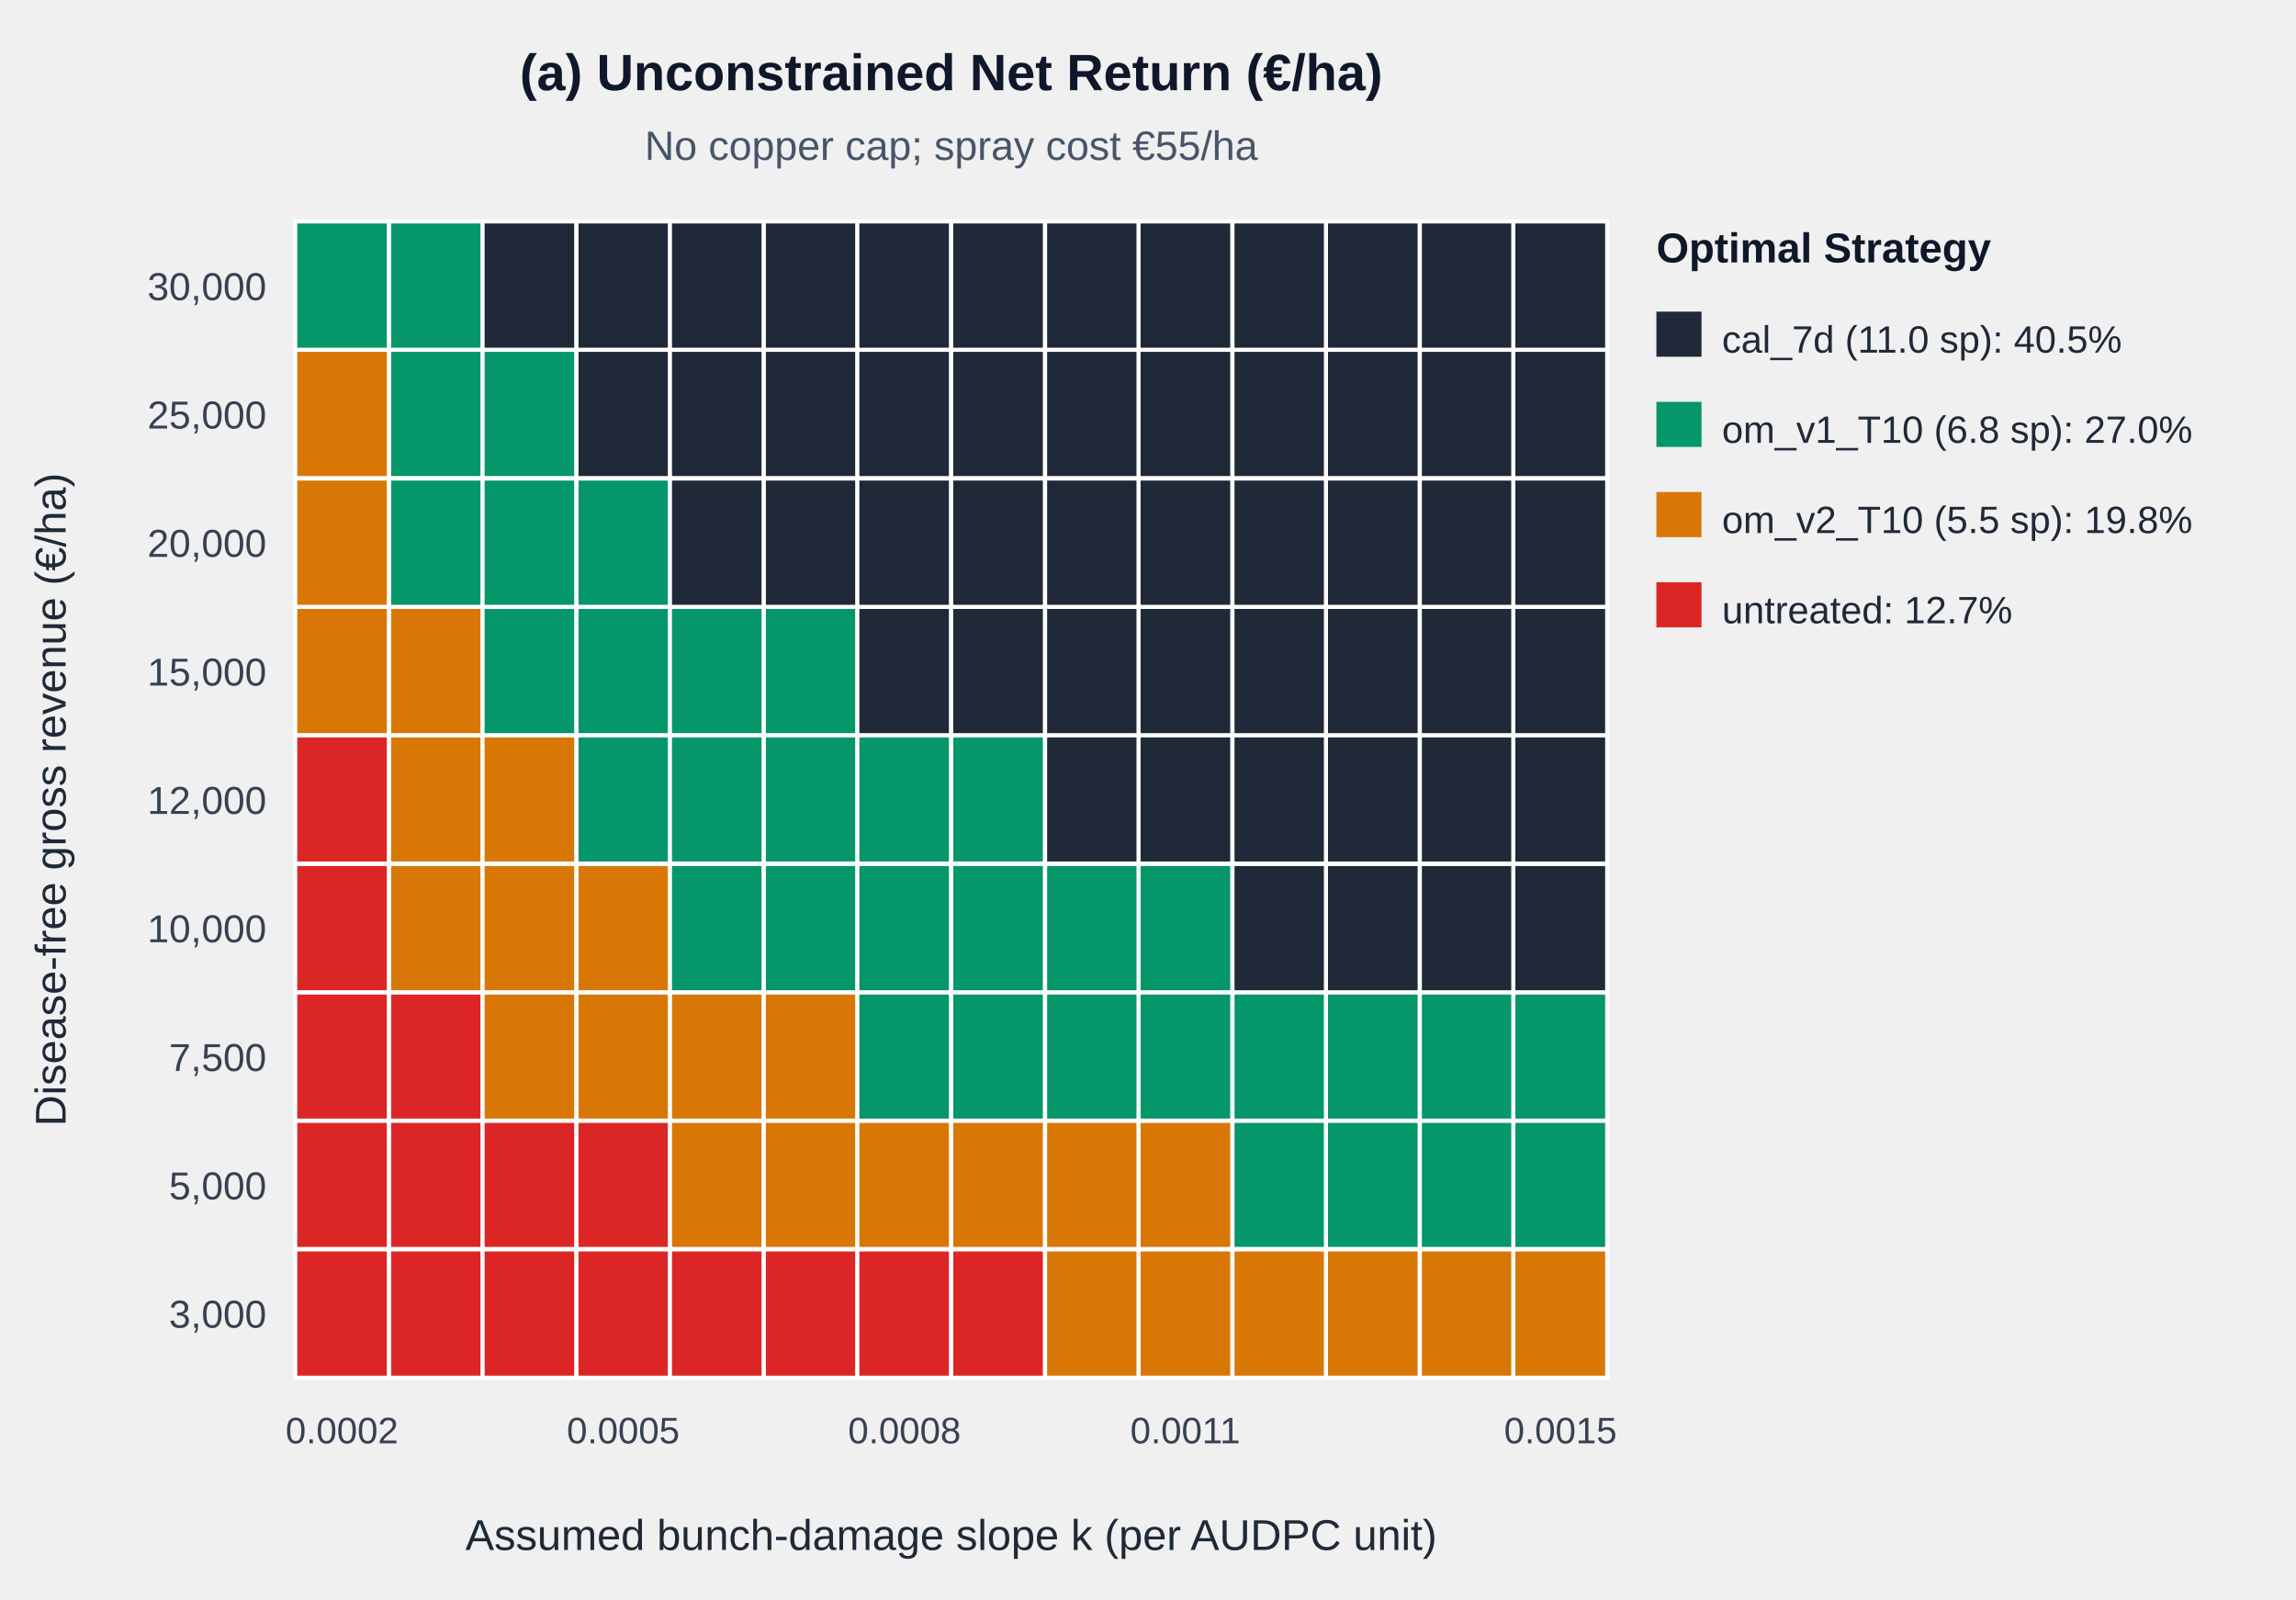
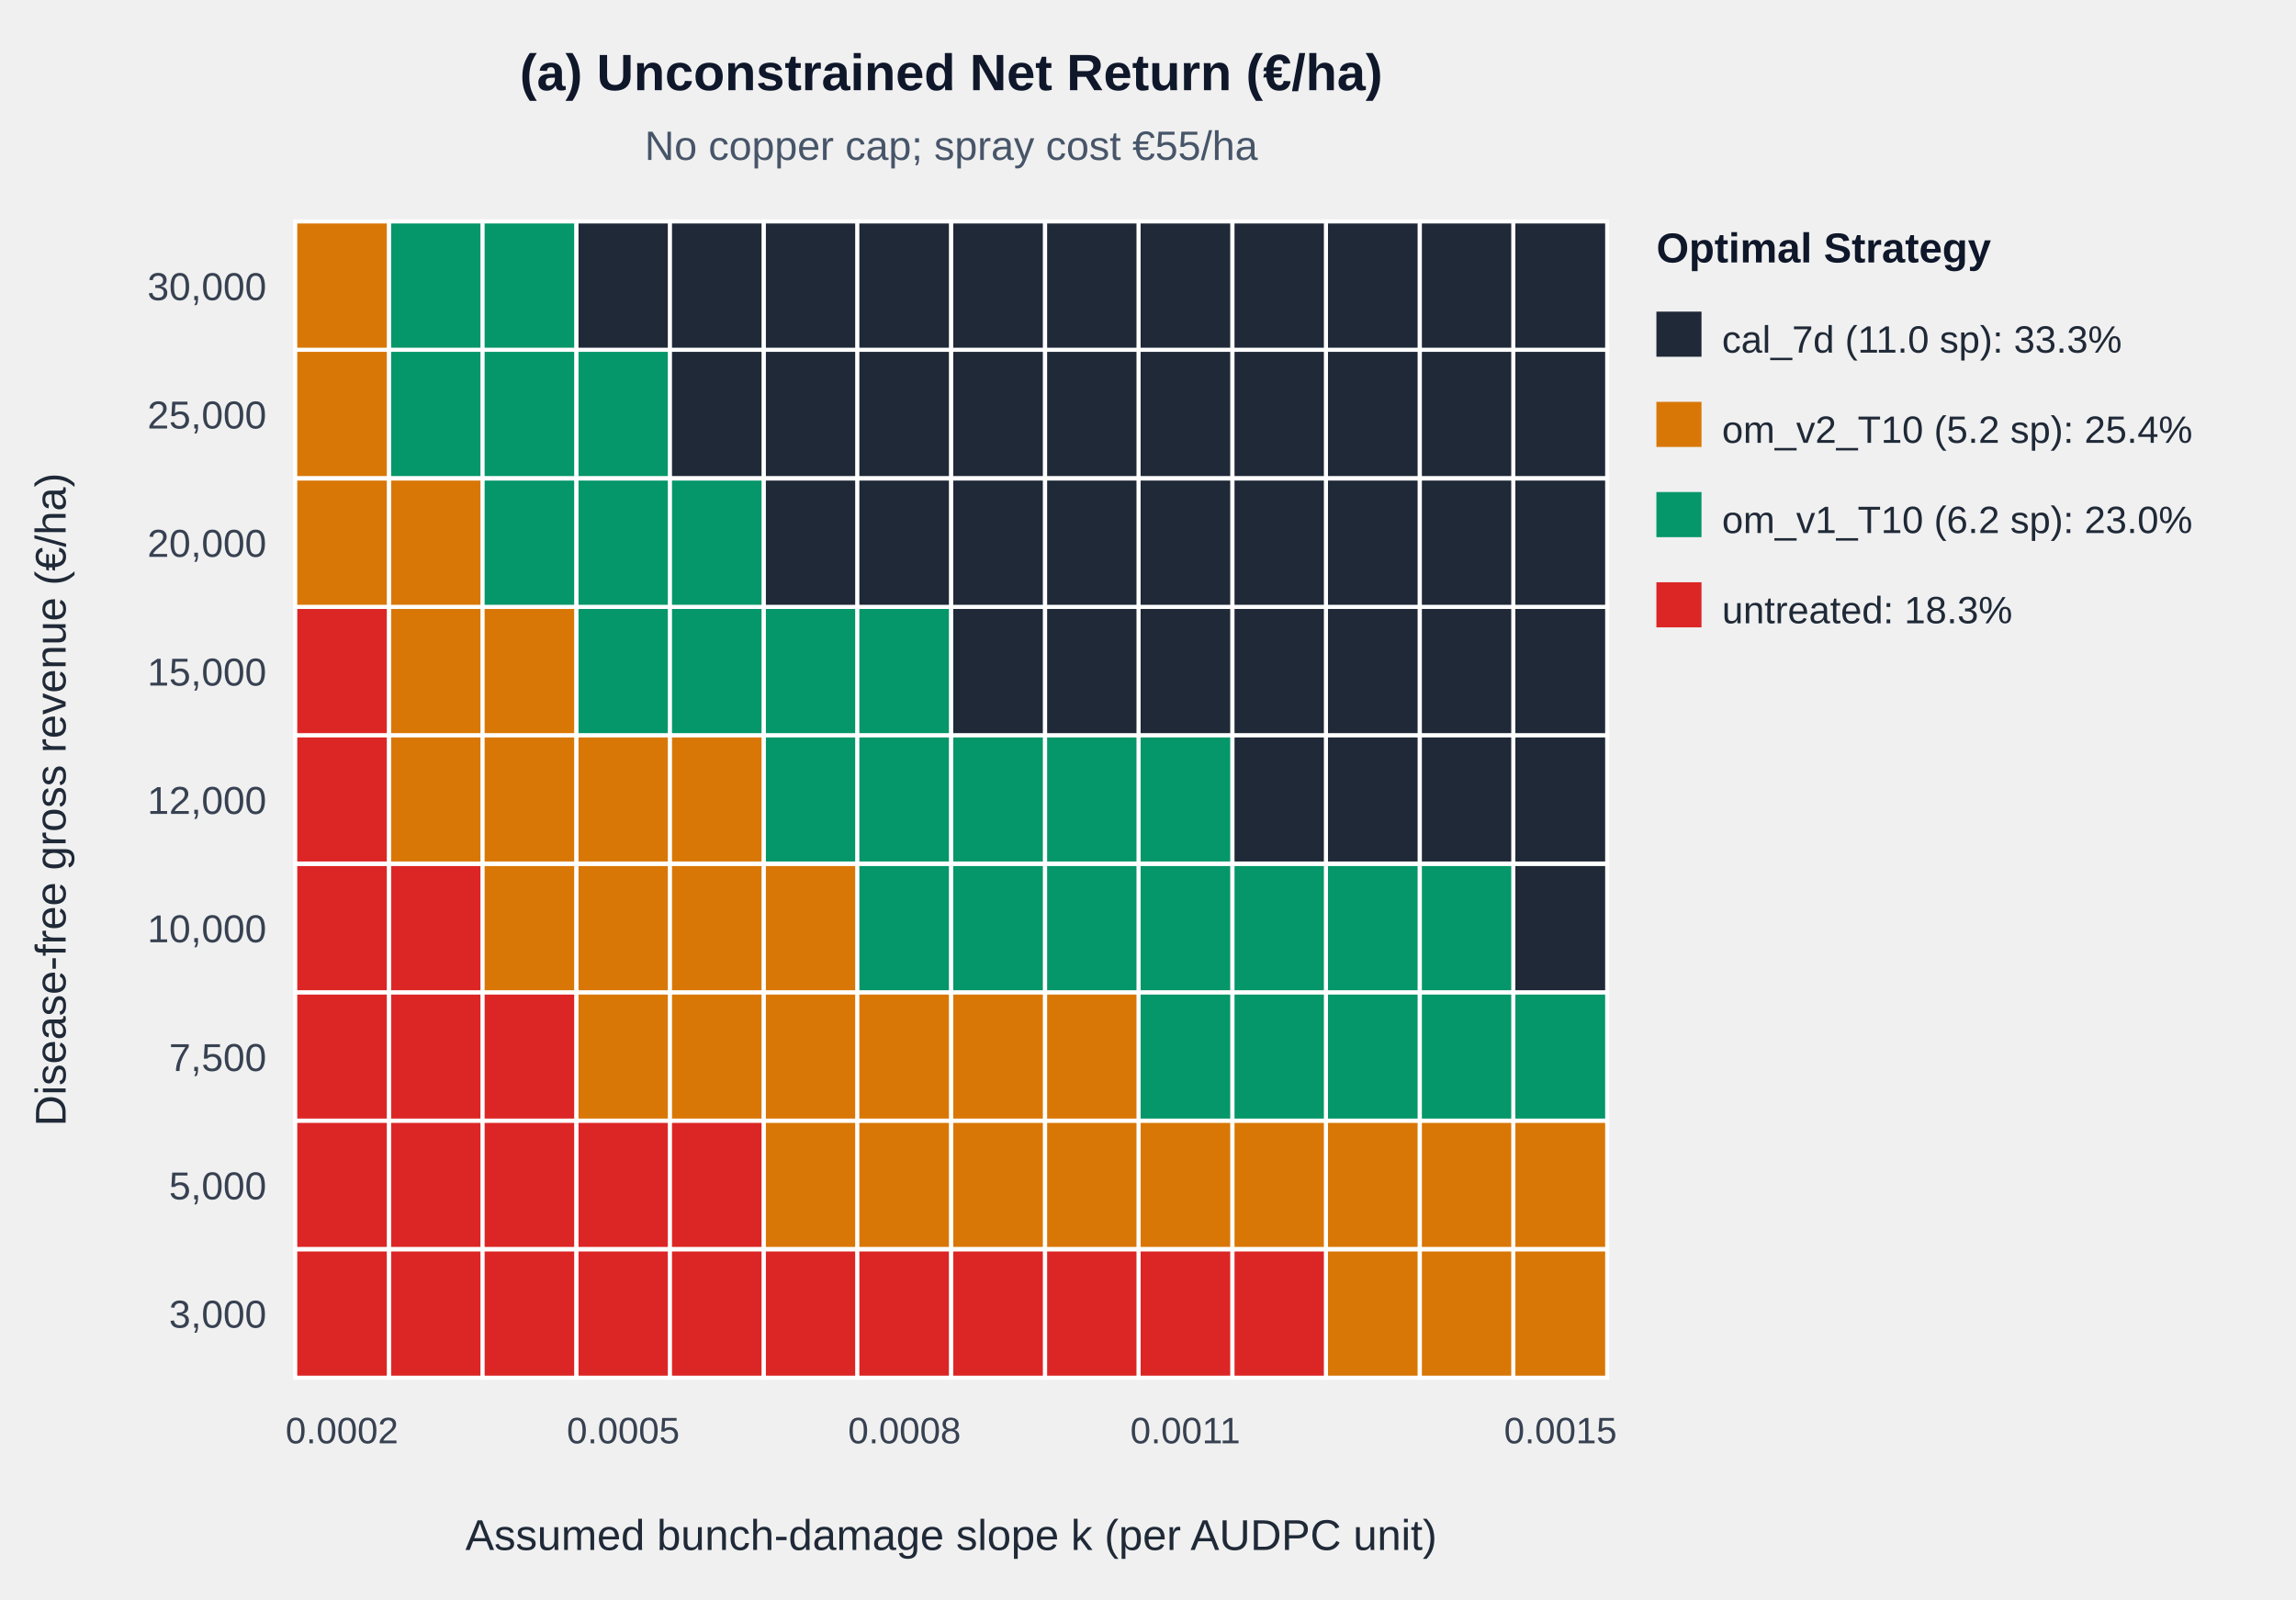
<svg xmlns="http://www.w3.org/2000/svg" viewBox="0 0 560 390" width="560" height="390" style="font-family:Segoe UI,Arial,sans-serif;background:#ffffff">
  <text x="232.0" y="22" text-anchor="middle" font-size="12.5" font-weight="700" fill="#0f172a">(a) Unconstrained Net Return (€/ha)</text>
  <text x="232.0" y="39" text-anchor="middle" font-size="10" fill="#475569">No copper cap; spray cost €55/ha</text>
  <text x="232.0" y="378" text-anchor="middle" font-size="10.5" fill="#1f2937">Assumed bunch-damage slope k (per AUDPC unit)</text>
  <text x="16" y="195.0" text-anchor="middle" font-size="10.5" fill="#1f2937" transform="rotate(-90 16 195.0)">Disease-free gross revenue (€/ha)</text>
  <text x="65" y="323.8" text-anchor="end" font-size="9.5" fill="#374151">3,000</text>
  <rect x="72.0" y="304.7" width="22.9" height="31.3" fill="#dc2626" stroke="#ffffff" stroke-width="1" />
  <rect x="94.9" y="304.7" width="22.9" height="31.3" fill="#dc2626" stroke="#ffffff" stroke-width="1" />
  <rect x="117.7" y="304.7" width="22.9" height="31.3" fill="#dc2626" stroke="#ffffff" stroke-width="1" />
  <rect x="140.6" y="304.7" width="22.9" height="31.3" fill="#dc2626" stroke="#ffffff" stroke-width="1" />
  <rect x="163.4" y="304.7" width="22.9" height="31.3" fill="#dc2626" stroke="#ffffff" stroke-width="1" />
  <rect x="186.3" y="304.7" width="22.9" height="31.3" fill="#dc2626" stroke="#ffffff" stroke-width="1" />
  <rect x="209.1" y="304.7" width="22.9" height="31.3" fill="#dc2626" stroke="#ffffff" stroke-width="1" />
  <rect x="232.0" y="304.7" width="22.9" height="31.3" fill="#dc2626" stroke="#ffffff" stroke-width="1" />
-   <rect x="254.9" y="304.7" width="22.9" height="31.3" fill="#d97706" stroke="#ffffff" stroke-width="1" />
-   <rect x="277.7" y="304.7" width="22.9" height="31.3" fill="#d97706" stroke="#ffffff" stroke-width="1" />
-   <rect x="300.6" y="304.7" width="22.9" height="31.3" fill="#d97706" stroke="#ffffff" stroke-width="1" />
+   <rect x="254.9" y="304.7" width="22.9" height="31.3" fill="#dc2626" stroke="#ffffff" stroke-width="1" />
+   <rect x="277.7" y="304.7" width="22.9" height="31.3" fill="#dc2626" stroke="#ffffff" stroke-width="1" />
+   <rect x="300.6" y="304.7" width="22.9" height="31.3" fill="#dc2626" stroke="#ffffff" stroke-width="1" />
  <rect x="323.4" y="304.7" width="22.9" height="31.3" fill="#d97706" stroke="#ffffff" stroke-width="1" />
  <rect x="346.3" y="304.7" width="22.9" height="31.3" fill="#d97706" stroke="#ffffff" stroke-width="1" />
  <rect x="369.1" y="304.7" width="22.9" height="31.3" fill="#d97706" stroke="#ffffff" stroke-width="1" />
  <text x="65" y="292.5" text-anchor="end" font-size="9.5" fill="#374151">5,000</text>
  <rect x="72.0" y="273.3" width="22.9" height="31.3" fill="#dc2626" stroke="#ffffff" stroke-width="1" />
  <rect x="94.9" y="273.3" width="22.9" height="31.3" fill="#dc2626" stroke="#ffffff" stroke-width="1" />
  <rect x="117.7" y="273.3" width="22.9" height="31.3" fill="#dc2626" stroke="#ffffff" stroke-width="1" />
  <rect x="140.6" y="273.3" width="22.9" height="31.3" fill="#dc2626" stroke="#ffffff" stroke-width="1" />
-   <rect x="163.4" y="273.3" width="22.9" height="31.3" fill="#d97706" stroke="#ffffff" stroke-width="1" />
+   <rect x="163.4" y="273.3" width="22.9" height="31.3" fill="#dc2626" stroke="#ffffff" stroke-width="1" />
  <rect x="186.3" y="273.3" width="22.9" height="31.3" fill="#d97706" stroke="#ffffff" stroke-width="1" />
  <rect x="209.1" y="273.3" width="22.9" height="31.3" fill="#d97706" stroke="#ffffff" stroke-width="1" />
  <rect x="232.0" y="273.3" width="22.9" height="31.3" fill="#d97706" stroke="#ffffff" stroke-width="1" />
  <rect x="254.9" y="273.3" width="22.9" height="31.3" fill="#d97706" stroke="#ffffff" stroke-width="1" />
  <rect x="277.7" y="273.3" width="22.9" height="31.3" fill="#d97706" stroke="#ffffff" stroke-width="1" />
-   <rect x="300.6" y="273.3" width="22.9" height="31.3" fill="#059669" stroke="#ffffff" stroke-width="1" />
-   <rect x="323.4" y="273.3" width="22.9" height="31.3" fill="#059669" stroke="#ffffff" stroke-width="1" />
-   <rect x="346.3" y="273.3" width="22.9" height="31.3" fill="#059669" stroke="#ffffff" stroke-width="1" />
-   <rect x="369.1" y="273.3" width="22.9" height="31.3" fill="#059669" stroke="#ffffff" stroke-width="1" />
+   <rect x="300.6" y="273.3" width="22.9" height="31.3" fill="#d97706" stroke="#ffffff" stroke-width="1" />
+   <rect x="323.4" y="273.3" width="22.9" height="31.3" fill="#d97706" stroke="#ffffff" stroke-width="1" />
+   <rect x="346.3" y="273.3" width="22.9" height="31.3" fill="#d97706" stroke="#ffffff" stroke-width="1" />
+   <rect x="369.1" y="273.3" width="22.9" height="31.3" fill="#d97706" stroke="#ffffff" stroke-width="1" />
  <text x="65" y="261.2" text-anchor="end" font-size="9.5" fill="#374151">7,500</text>
  <rect x="72.0" y="242.0" width="22.9" height="31.3" fill="#dc2626" stroke="#ffffff" stroke-width="1" />
  <rect x="94.9" y="242.0" width="22.9" height="31.3" fill="#dc2626" stroke="#ffffff" stroke-width="1" />
-   <rect x="117.7" y="242.0" width="22.9" height="31.3" fill="#d97706" stroke="#ffffff" stroke-width="1" />
+   <rect x="117.7" y="242.0" width="22.9" height="31.3" fill="#dc2626" stroke="#ffffff" stroke-width="1" />
  <rect x="140.6" y="242.0" width="22.9" height="31.3" fill="#d97706" stroke="#ffffff" stroke-width="1" />
  <rect x="163.4" y="242.0" width="22.9" height="31.3" fill="#d97706" stroke="#ffffff" stroke-width="1" />
  <rect x="186.3" y="242.0" width="22.9" height="31.3" fill="#d97706" stroke="#ffffff" stroke-width="1" />
-   <rect x="209.1" y="242.0" width="22.9" height="31.3" fill="#059669" stroke="#ffffff" stroke-width="1" />
-   <rect x="232.0" y="242.0" width="22.9" height="31.3" fill="#059669" stroke="#ffffff" stroke-width="1" />
-   <rect x="254.9" y="242.0" width="22.9" height="31.3" fill="#059669" stroke="#ffffff" stroke-width="1" />
+   <rect x="209.1" y="242.0" width="22.9" height="31.3" fill="#d97706" stroke="#ffffff" stroke-width="1" />
+   <rect x="232.0" y="242.0" width="22.9" height="31.3" fill="#d97706" stroke="#ffffff" stroke-width="1" />
+   <rect x="254.9" y="242.0" width="22.9" height="31.3" fill="#d97706" stroke="#ffffff" stroke-width="1" />
  <rect x="277.7" y="242.0" width="22.9" height="31.3" fill="#059669" stroke="#ffffff" stroke-width="1" />
  <rect x="300.6" y="242.0" width="22.9" height="31.3" fill="#059669" stroke="#ffffff" stroke-width="1" />
  <rect x="323.4" y="242.0" width="22.9" height="31.3" fill="#059669" stroke="#ffffff" stroke-width="1" />
  <rect x="346.3" y="242.0" width="22.9" height="31.3" fill="#059669" stroke="#ffffff" stroke-width="1" />
  <rect x="369.1" y="242.0" width="22.9" height="31.3" fill="#059669" stroke="#ffffff" stroke-width="1" />
  <text x="65" y="229.8" text-anchor="end" font-size="9.5" fill="#374151">10,000</text>
  <rect x="72.0" y="210.7" width="22.9" height="31.3" fill="#dc2626" stroke="#ffffff" stroke-width="1" />
-   <rect x="94.9" y="210.7" width="22.9" height="31.3" fill="#d97706" stroke="#ffffff" stroke-width="1" />
+   <rect x="94.9" y="210.7" width="22.9" height="31.3" fill="#dc2626" stroke="#ffffff" stroke-width="1" />
  <rect x="117.7" y="210.7" width="22.9" height="31.3" fill="#d97706" stroke="#ffffff" stroke-width="1" />
  <rect x="140.6" y="210.7" width="22.9" height="31.3" fill="#d97706" stroke="#ffffff" stroke-width="1" />
-   <rect x="163.4" y="210.7" width="22.9" height="31.3" fill="#059669" stroke="#ffffff" stroke-width="1" />
-   <rect x="186.3" y="210.7" width="22.9" height="31.3" fill="#059669" stroke="#ffffff" stroke-width="1" />
+   <rect x="163.4" y="210.7" width="22.9" height="31.3" fill="#d97706" stroke="#ffffff" stroke-width="1" />
+   <rect x="186.3" y="210.7" width="22.9" height="31.3" fill="#d97706" stroke="#ffffff" stroke-width="1" />
  <rect x="209.1" y="210.7" width="22.9" height="31.3" fill="#059669" stroke="#ffffff" stroke-width="1" />
  <rect x="232.0" y="210.7" width="22.9" height="31.3" fill="#059669" stroke="#ffffff" stroke-width="1" />
  <rect x="254.9" y="210.7" width="22.9" height="31.3" fill="#059669" stroke="#ffffff" stroke-width="1" />
  <rect x="277.7" y="210.7" width="22.9" height="31.3" fill="#059669" stroke="#ffffff" stroke-width="1" />
-   <rect x="300.6" y="210.7" width="22.9" height="31.3" fill="#1f2937" stroke="#ffffff" stroke-width="1" />
-   <rect x="323.4" y="210.7" width="22.9" height="31.3" fill="#1f2937" stroke="#ffffff" stroke-width="1" />
-   <rect x="346.3" y="210.7" width="22.9" height="31.3" fill="#1f2937" stroke="#ffffff" stroke-width="1" />
+   <rect x="300.6" y="210.7" width="22.9" height="31.3" fill="#059669" stroke="#ffffff" stroke-width="1" />
+   <rect x="323.4" y="210.7" width="22.9" height="31.3" fill="#059669" stroke="#ffffff" stroke-width="1" />
+   <rect x="346.3" y="210.7" width="22.9" height="31.3" fill="#059669" stroke="#ffffff" stroke-width="1" />
  <rect x="369.1" y="210.7" width="22.9" height="31.3" fill="#1f2937" stroke="#ffffff" stroke-width="1" />
  <text x="65" y="198.5" text-anchor="end" font-size="9.5" fill="#374151">12,000</text>
  <rect x="72.0" y="179.3" width="22.9" height="31.3" fill="#dc2626" stroke="#ffffff" stroke-width="1" />
  <rect x="94.9" y="179.3" width="22.9" height="31.3" fill="#d97706" stroke="#ffffff" stroke-width="1" />
  <rect x="117.7" y="179.3" width="22.9" height="31.3" fill="#d97706" stroke="#ffffff" stroke-width="1" />
-   <rect x="140.6" y="179.3" width="22.9" height="31.3" fill="#059669" stroke="#ffffff" stroke-width="1" />
-   <rect x="163.4" y="179.3" width="22.9" height="31.3" fill="#059669" stroke="#ffffff" stroke-width="1" />
+   <rect x="140.6" y="179.3" width="22.9" height="31.3" fill="#d97706" stroke="#ffffff" stroke-width="1" />
+   <rect x="163.4" y="179.3" width="22.9" height="31.3" fill="#d97706" stroke="#ffffff" stroke-width="1" />
  <rect x="186.3" y="179.3" width="22.9" height="31.3" fill="#059669" stroke="#ffffff" stroke-width="1" />
  <rect x="209.1" y="179.3" width="22.9" height="31.3" fill="#059669" stroke="#ffffff" stroke-width="1" />
  <rect x="232.0" y="179.3" width="22.9" height="31.3" fill="#059669" stroke="#ffffff" stroke-width="1" />
-   <rect x="254.9" y="179.3" width="22.9" height="31.3" fill="#1f2937" stroke="#ffffff" stroke-width="1" />
-   <rect x="277.7" y="179.3" width="22.9" height="31.3" fill="#1f2937" stroke="#ffffff" stroke-width="1" />
+   <rect x="254.9" y="179.3" width="22.9" height="31.3" fill="#059669" stroke="#ffffff" stroke-width="1" />
+   <rect x="277.7" y="179.3" width="22.9" height="31.3" fill="#059669" stroke="#ffffff" stroke-width="1" />
  <rect x="300.6" y="179.3" width="22.9" height="31.3" fill="#1f2937" stroke="#ffffff" stroke-width="1" />
  <rect x="323.4" y="179.3" width="22.9" height="31.3" fill="#1f2937" stroke="#ffffff" stroke-width="1" />
  <rect x="346.3" y="179.3" width="22.9" height="31.3" fill="#1f2937" stroke="#ffffff" stroke-width="1" />
  <rect x="369.1" y="179.3" width="22.9" height="31.3" fill="#1f2937" stroke="#ffffff" stroke-width="1" />
  <text x="65" y="167.2" text-anchor="end" font-size="9.5" fill="#374151">15,000</text>
-   <rect x="72.0" y="148.0" width="22.9" height="31.3" fill="#d97706" stroke="#ffffff" stroke-width="1" />
+   <rect x="72.0" y="148.0" width="22.9" height="31.3" fill="#dc2626" stroke="#ffffff" stroke-width="1" />
  <rect x="94.9" y="148.0" width="22.9" height="31.3" fill="#d97706" stroke="#ffffff" stroke-width="1" />
-   <rect x="117.7" y="148.0" width="22.9" height="31.3" fill="#059669" stroke="#ffffff" stroke-width="1" />
+   <rect x="117.7" y="148.0" width="22.9" height="31.3" fill="#d97706" stroke="#ffffff" stroke-width="1" />
  <rect x="140.6" y="148.0" width="22.9" height="31.3" fill="#059669" stroke="#ffffff" stroke-width="1" />
  <rect x="163.4" y="148.0" width="22.9" height="31.3" fill="#059669" stroke="#ffffff" stroke-width="1" />
  <rect x="186.3" y="148.0" width="22.9" height="31.3" fill="#059669" stroke="#ffffff" stroke-width="1" />
-   <rect x="209.1" y="148.0" width="22.9" height="31.3" fill="#1f2937" stroke="#ffffff" stroke-width="1" />
+   <rect x="209.1" y="148.0" width="22.9" height="31.3" fill="#059669" stroke="#ffffff" stroke-width="1" />
  <rect x="232.0" y="148.0" width="22.9" height="31.3" fill="#1f2937" stroke="#ffffff" stroke-width="1" />
  <rect x="254.9" y="148.0" width="22.9" height="31.3" fill="#1f2937" stroke="#ffffff" stroke-width="1" />
  <rect x="277.7" y="148.0" width="22.9" height="31.3" fill="#1f2937" stroke="#ffffff" stroke-width="1" />
  <rect x="300.6" y="148.0" width="22.9" height="31.3" fill="#1f2937" stroke="#ffffff" stroke-width="1" />
  <rect x="323.4" y="148.0" width="22.9" height="31.3" fill="#1f2937" stroke="#ffffff" stroke-width="1" />
  <rect x="346.3" y="148.0" width="22.9" height="31.3" fill="#1f2937" stroke="#ffffff" stroke-width="1" />
  <rect x="369.1" y="148.0" width="22.9" height="31.3" fill="#1f2937" stroke="#ffffff" stroke-width="1" />
  <text x="65" y="135.8" text-anchor="end" font-size="9.5" fill="#374151">20,000</text>
  <rect x="72.0" y="116.7" width="22.9" height="31.3" fill="#d97706" stroke="#ffffff" stroke-width="1" />
-   <rect x="94.9" y="116.7" width="22.9" height="31.3" fill="#059669" stroke="#ffffff" stroke-width="1" />
+   <rect x="94.9" y="116.7" width="22.9" height="31.3" fill="#d97706" stroke="#ffffff" stroke-width="1" />
  <rect x="117.7" y="116.7" width="22.9" height="31.3" fill="#059669" stroke="#ffffff" stroke-width="1" />
  <rect x="140.6" y="116.7" width="22.9" height="31.3" fill="#059669" stroke="#ffffff" stroke-width="1" />
-   <rect x="163.4" y="116.7" width="22.9" height="31.3" fill="#1f2937" stroke="#ffffff" stroke-width="1" />
+   <rect x="163.4" y="116.7" width="22.9" height="31.3" fill="#059669" stroke="#ffffff" stroke-width="1" />
  <rect x="186.3" y="116.7" width="22.9" height="31.3" fill="#1f2937" stroke="#ffffff" stroke-width="1" />
  <rect x="209.1" y="116.7" width="22.9" height="31.3" fill="#1f2937" stroke="#ffffff" stroke-width="1" />
  <rect x="232.0" y="116.7" width="22.9" height="31.3" fill="#1f2937" stroke="#ffffff" stroke-width="1" />
  <rect x="254.9" y="116.7" width="22.9" height="31.3" fill="#1f2937" stroke="#ffffff" stroke-width="1" />
  <rect x="277.7" y="116.7" width="22.9" height="31.3" fill="#1f2937" stroke="#ffffff" stroke-width="1" />
  <rect x="300.6" y="116.7" width="22.9" height="31.3" fill="#1f2937" stroke="#ffffff" stroke-width="1" />
  <rect x="323.4" y="116.7" width="22.9" height="31.3" fill="#1f2937" stroke="#ffffff" stroke-width="1" />
  <rect x="346.3" y="116.7" width="22.9" height="31.3" fill="#1f2937" stroke="#ffffff" stroke-width="1" />
  <rect x="369.1" y="116.7" width="22.9" height="31.3" fill="#1f2937" stroke="#ffffff" stroke-width="1" />
  <text x="65" y="104.5" text-anchor="end" font-size="9.5" fill="#374151">25,000</text>
  <rect x="72.0" y="85.3" width="22.9" height="31.3" fill="#d97706" stroke="#ffffff" stroke-width="1" />
  <rect x="94.9" y="85.3" width="22.9" height="31.3" fill="#059669" stroke="#ffffff" stroke-width="1" />
  <rect x="117.7" y="85.3" width="22.9" height="31.3" fill="#059669" stroke="#ffffff" stroke-width="1" />
-   <rect x="140.6" y="85.3" width="22.9" height="31.3" fill="#1f2937" stroke="#ffffff" stroke-width="1" />
+   <rect x="140.6" y="85.3" width="22.9" height="31.3" fill="#059669" stroke="#ffffff" stroke-width="1" />
  <rect x="163.4" y="85.3" width="22.9" height="31.3" fill="#1f2937" stroke="#ffffff" stroke-width="1" />
  <rect x="186.3" y="85.3" width="22.9" height="31.3" fill="#1f2937" stroke="#ffffff" stroke-width="1" />
  <rect x="209.1" y="85.3" width="22.9" height="31.3" fill="#1f2937" stroke="#ffffff" stroke-width="1" />
  <rect x="232.0" y="85.3" width="22.9" height="31.3" fill="#1f2937" stroke="#ffffff" stroke-width="1" />
  <rect x="254.9" y="85.3" width="22.9" height="31.3" fill="#1f2937" stroke="#ffffff" stroke-width="1" />
  <rect x="277.7" y="85.3" width="22.9" height="31.3" fill="#1f2937" stroke="#ffffff" stroke-width="1" />
  <rect x="300.6" y="85.3" width="22.9" height="31.3" fill="#1f2937" stroke="#ffffff" stroke-width="1" />
  <rect x="323.4" y="85.3" width="22.9" height="31.3" fill="#1f2937" stroke="#ffffff" stroke-width="1" />
  <rect x="346.3" y="85.3" width="22.9" height="31.3" fill="#1f2937" stroke="#ffffff" stroke-width="1" />
  <rect x="369.1" y="85.3" width="22.9" height="31.3" fill="#1f2937" stroke="#ffffff" stroke-width="1" />
  <text x="65" y="73.2" text-anchor="end" font-size="9.5" fill="#374151">30,000</text>
-   <rect x="72.0" y="54.0" width="22.9" height="31.3" fill="#059669" stroke="#ffffff" stroke-width="1" />
+   <rect x="72.0" y="54.0" width="22.9" height="31.3" fill="#d97706" stroke="#ffffff" stroke-width="1" />
  <rect x="94.9" y="54.0" width="22.9" height="31.3" fill="#059669" stroke="#ffffff" stroke-width="1" />
-   <rect x="117.7" y="54.0" width="22.9" height="31.3" fill="#1f2937" stroke="#ffffff" stroke-width="1" />
+   <rect x="117.7" y="54.0" width="22.9" height="31.3" fill="#059669" stroke="#ffffff" stroke-width="1" />
  <rect x="140.6" y="54.0" width="22.9" height="31.3" fill="#1f2937" stroke="#ffffff" stroke-width="1" />
  <rect x="163.4" y="54.0" width="22.9" height="31.3" fill="#1f2937" stroke="#ffffff" stroke-width="1" />
  <rect x="186.3" y="54.0" width="22.9" height="31.3" fill="#1f2937" stroke="#ffffff" stroke-width="1" />
  <rect x="209.1" y="54.0" width="22.9" height="31.3" fill="#1f2937" stroke="#ffffff" stroke-width="1" />
  <rect x="232.0" y="54.0" width="22.9" height="31.3" fill="#1f2937" stroke="#ffffff" stroke-width="1" />
  <rect x="254.9" y="54.0" width="22.9" height="31.3" fill="#1f2937" stroke="#ffffff" stroke-width="1" />
  <rect x="277.7" y="54.0" width="22.9" height="31.3" fill="#1f2937" stroke="#ffffff" stroke-width="1" />
  <rect x="300.6" y="54.0" width="22.9" height="31.3" fill="#1f2937" stroke="#ffffff" stroke-width="1" />
  <rect x="323.4" y="54.0" width="22.9" height="31.3" fill="#1f2937" stroke="#ffffff" stroke-width="1" />
  <rect x="346.3" y="54.0" width="22.9" height="31.3" fill="#1f2937" stroke="#ffffff" stroke-width="1" />
  <rect x="369.1" y="54.0" width="22.9" height="31.3" fill="#1f2937" stroke="#ffffff" stroke-width="1" />
  <text x="83.4" y="352.0" text-anchor="middle" font-size="9" fill="#374151">0.0002</text>
  <text x="152.0" y="352.0" text-anchor="middle" font-size="9" fill="#374151">0.0005</text>
  <text x="220.6" y="352.0" text-anchor="middle" font-size="9" fill="#374151">0.0008</text>
  <text x="289.1" y="352.0" text-anchor="middle" font-size="9" fill="#374151">0.0011</text>
  <text x="380.6" y="352.0" text-anchor="middle" font-size="9" fill="#374151">0.0015</text>
  <text x="404" y="64" font-size="10.2" font-weight="700" fill="#0f172a">Optimal Strategy</text>
  <rect x="404" y="76" width="11" height="11" fill="#1f2937" />
-   <text x="420" y="86" font-size="9.3" fill="#1f2937">cal_7d (11.0 sp): 40.5%</text>
-   <rect x="404" y="98" width="11" height="11" fill="#059669" />
-   <text x="420" y="108" font-size="9.3" fill="#1f2937">om_v1_T10 (6.8 sp): 27.0%</text>
-   <rect x="404" y="120" width="11" height="11" fill="#d97706" />
-   <text x="420" y="130" font-size="9.3" fill="#1f2937">om_v2_T10 (5.5 sp): 19.8%</text>
+   <text x="420" y="86" font-size="9.3" fill="#1f2937">cal_7d (11.0 sp): 33.3%</text>
+   <rect x="404" y="98" width="11" height="11" fill="#d97706" />
+   <text x="420" y="108" font-size="9.3" fill="#1f2937">om_v2_T10 (5.2 sp): 25.4%</text>
+   <rect x="404" y="120" width="11" height="11" fill="#059669" />
+   <text x="420" y="130" font-size="9.3" fill="#1f2937">om_v1_T10 (6.2 sp): 23.0%</text>
  <rect x="404" y="142" width="11" height="11" fill="#dc2626" />
-   <text x="420" y="152" font-size="9.3" fill="#1f2937">untreated: 12.7%</text>
+   <text x="420" y="152" font-size="9.3" fill="#1f2937">untreated: 18.3%</text>
</svg>
